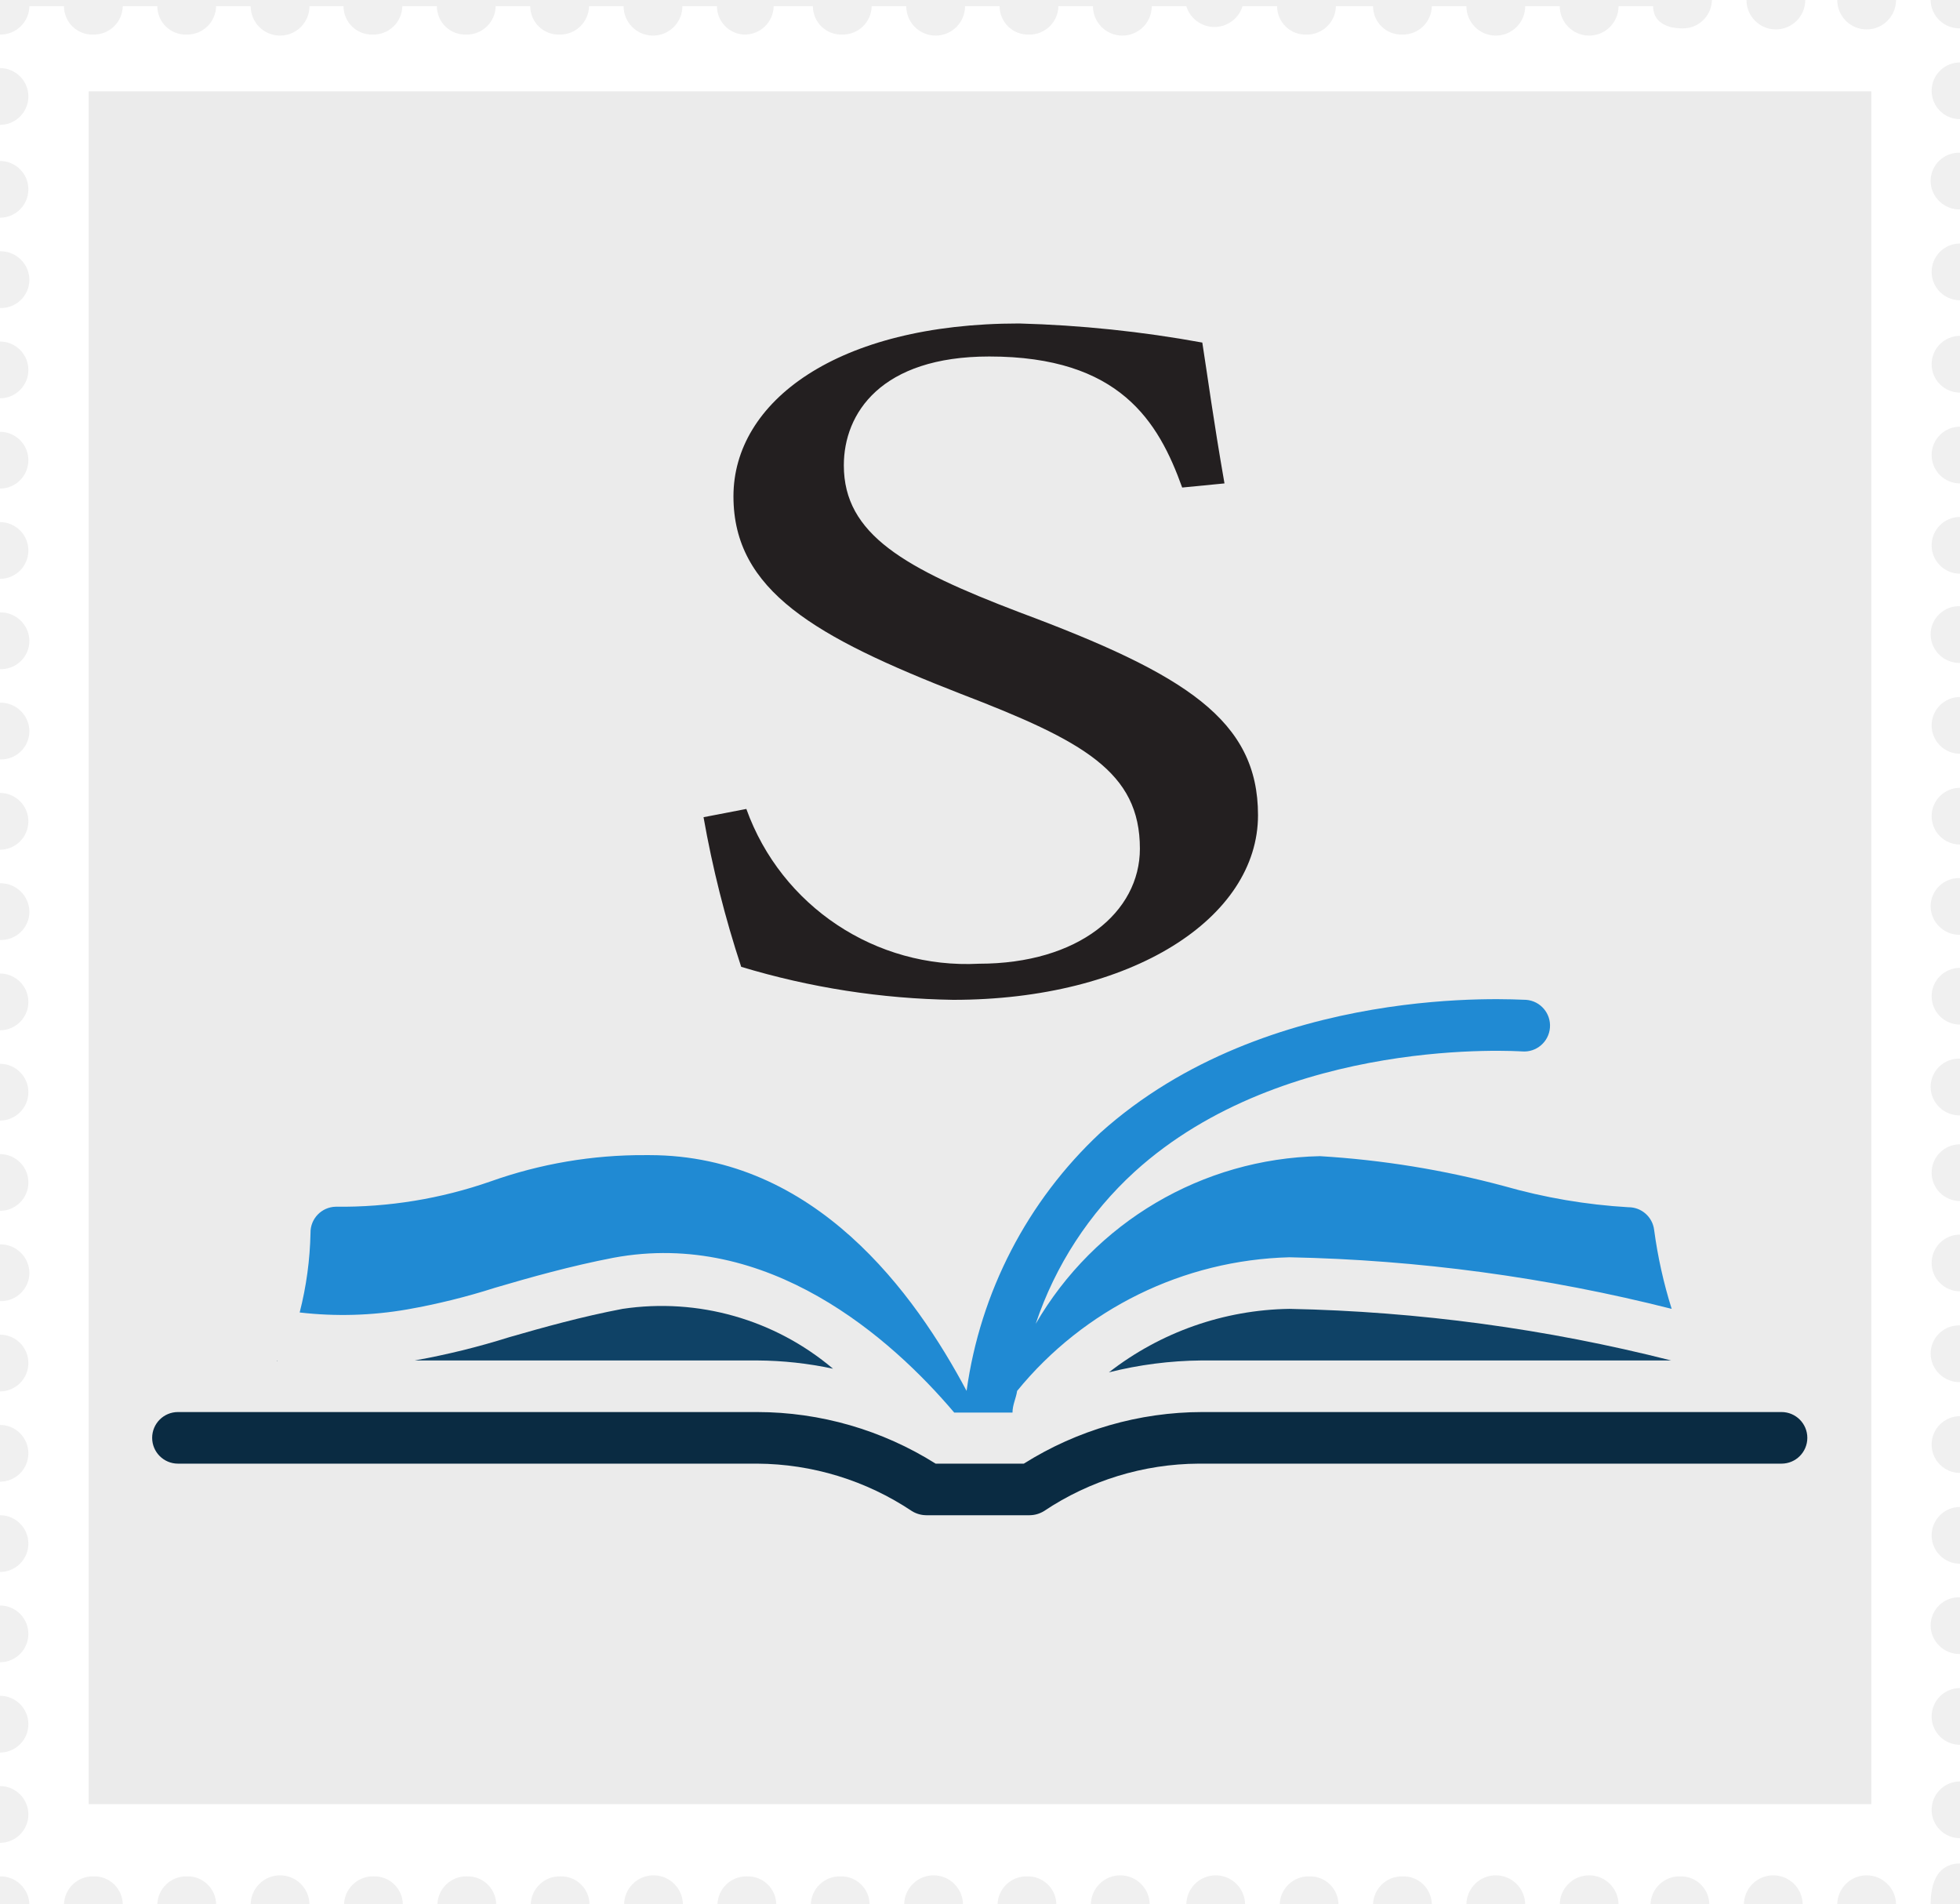
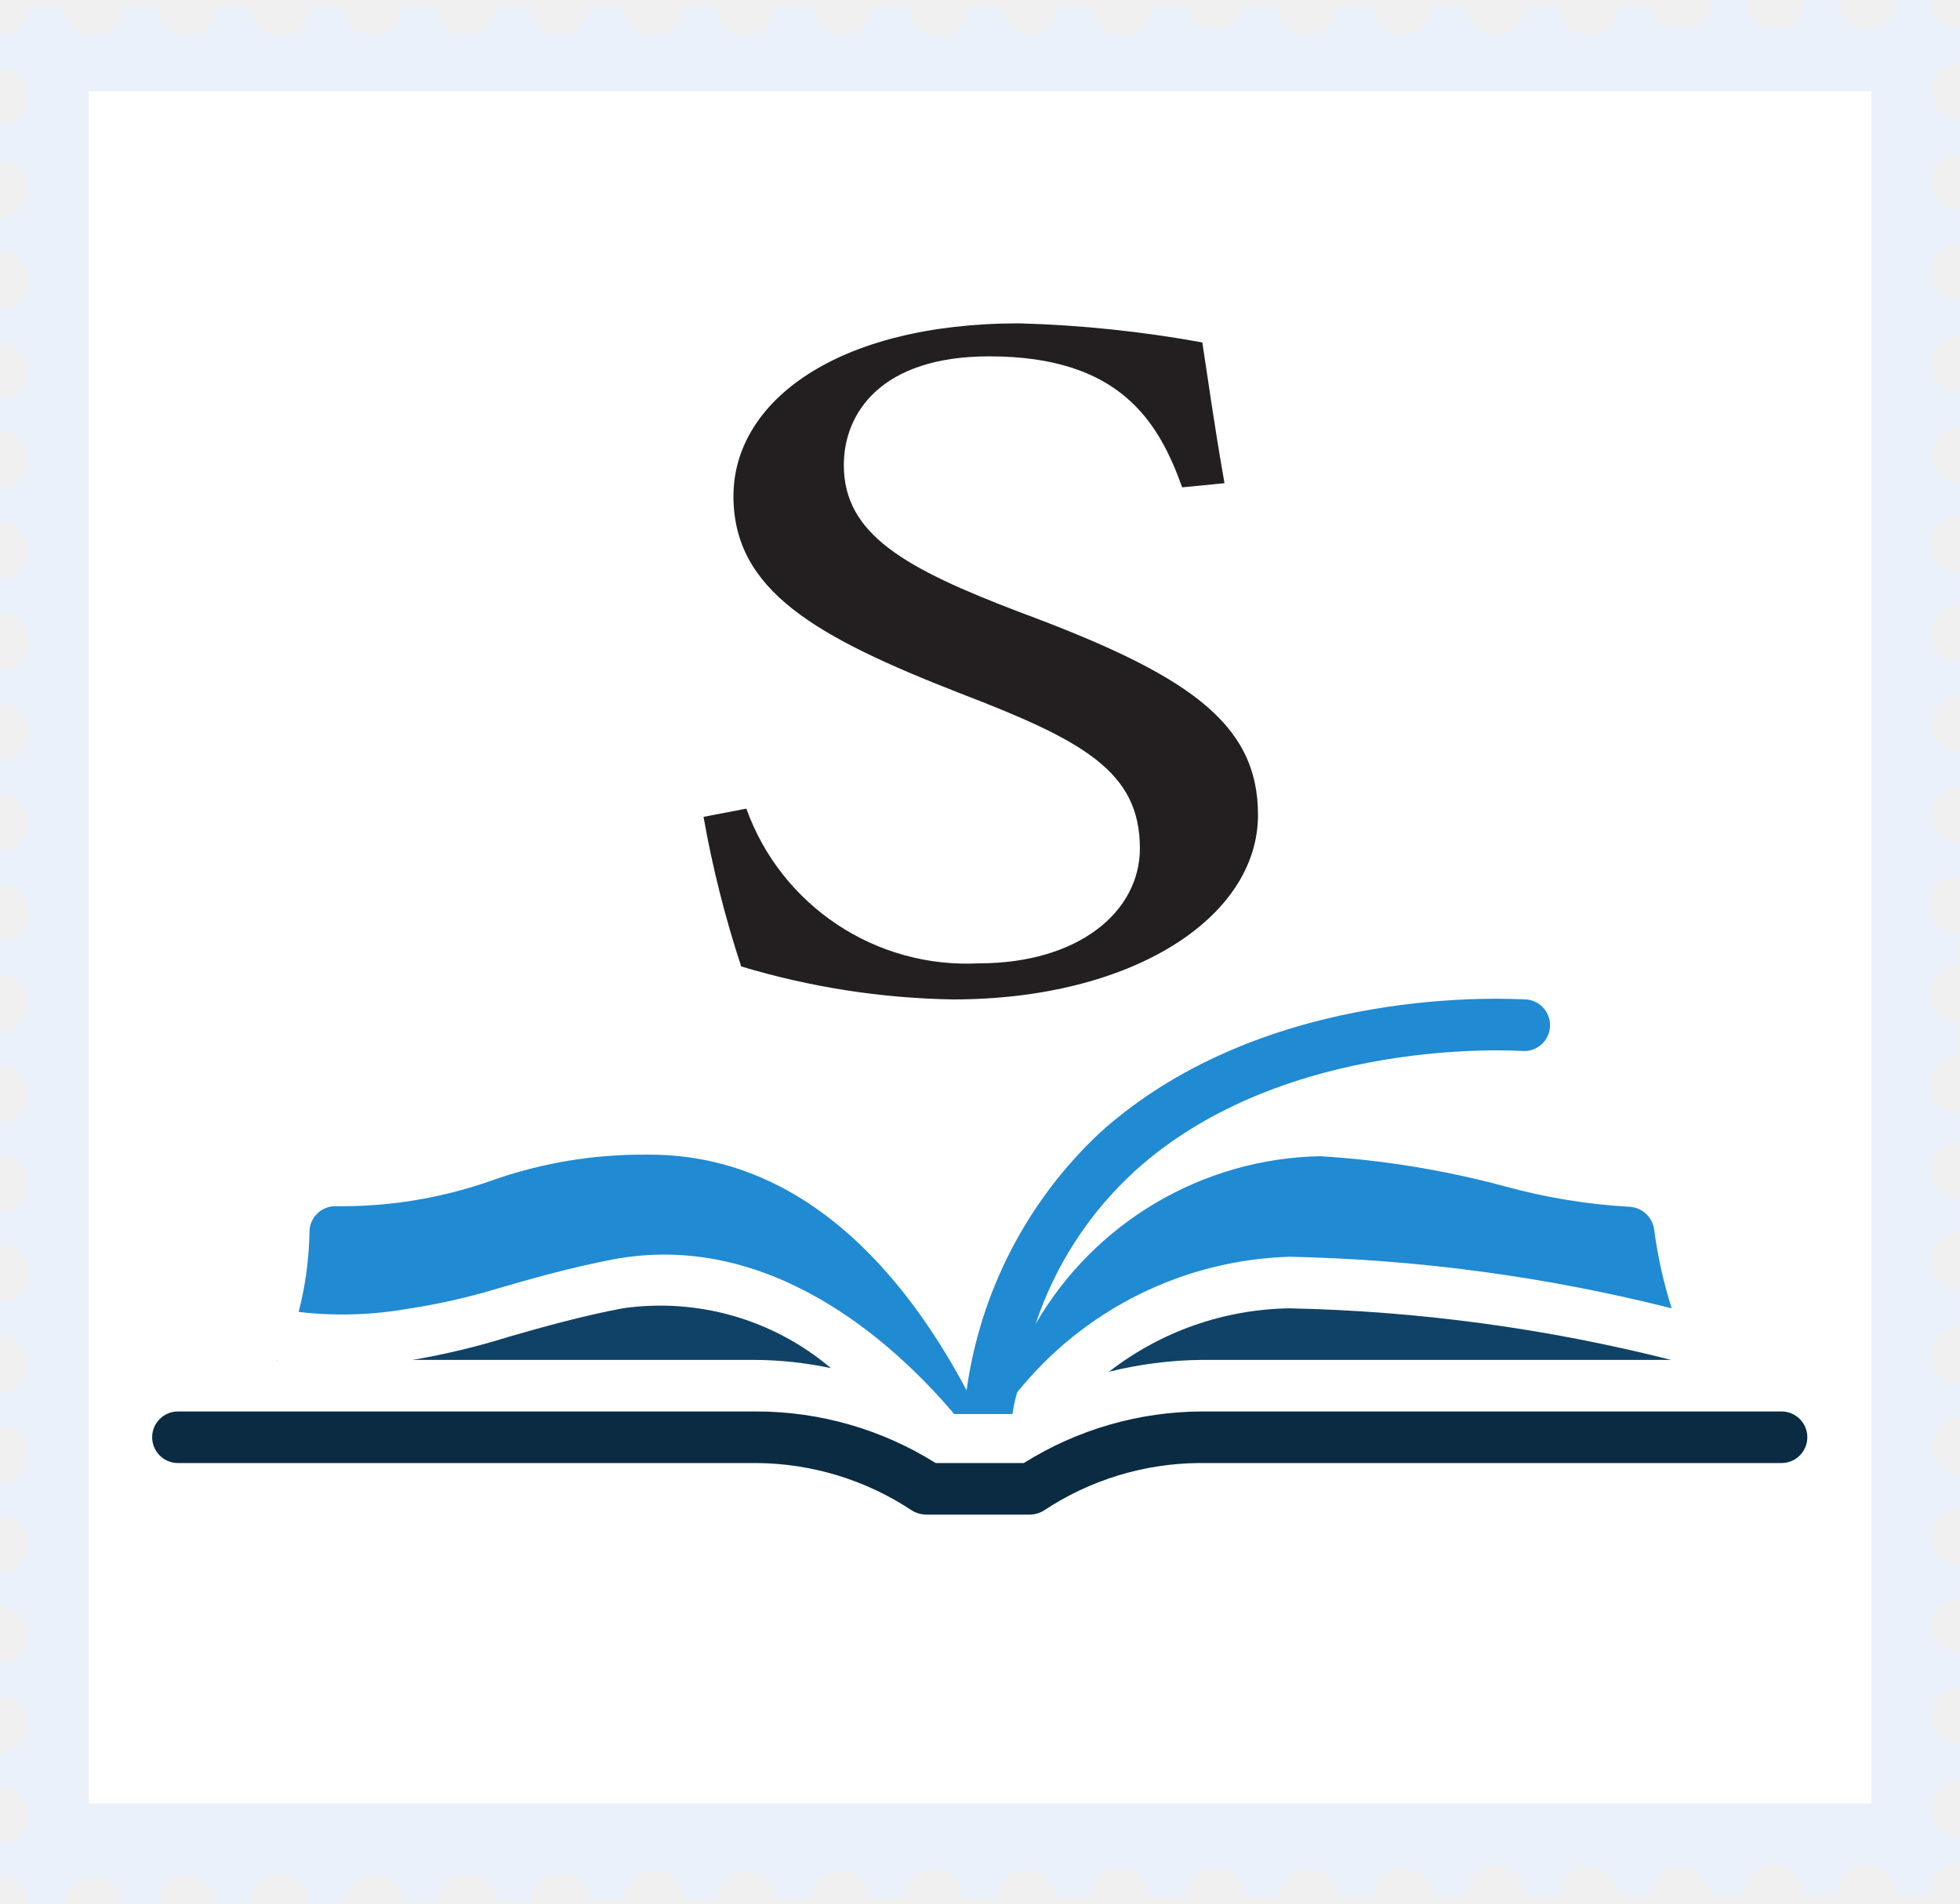
- <svg xmlns="http://www.w3.org/2000/svg" id="Layer_1" data-name="Layer 1" viewBox="0 0 38 36.9">
+ <svg xmlns="http://www.w3.org/2000/svg" id="Layer_1" data-name="Layer 1" viewBox="0 0 38 36.92">
  <defs>
-     <style>.cls-1{fill:#fff;}.cls-2{fill:#ebebeb;}.cls-3{fill:#0a2b42;}.cls-4{fill:#208ad3;}.cls-5{fill:#0f4266;}.cls-6{fill:#231f20;}</style>
+     <style>.cls-1{fill:#eaf1fa;}.cls-2{fill:#fff;}.cls-3{fill:#0a2b42;}.cls-4{fill:#208ad3;}.cls-5{fill:#0f4266;}.cls-6{fill:#231f20;}</style>
  </defs>
-   <path class="cls-1" d="M49,47v-.49a.55.55,0,1,1,0-1.1V44.7a.55.55,0,1,1,0-1.1v-.66a.56.56,0,0,1-.57-.55.55.55,0,0,1,.57-.55v-.65a.55.55,0,1,1,0-1.1v-.66a.55.55,0,1,1,0-1.1v-.66a.56.56,0,0,1-.57-.55.55.55,0,0,1,.57-.55v-.66a.55.55,0,1,1,0-1.1v-.65a.55.55,0,1,1,0-1.1V32.5a.56.56,0,0,1-.57-.55A.55.55,0,0,1,49,31.4v-.66a.55.55,0,1,1,0-1.1V29a.56.56,0,0,1-.57-.55A.55.55,0,0,1,49,27.9v-.65a.55.55,0,1,1,0-1.1v-.66a.55.55,0,1,1,0-1.1v-.66a.56.56,0,0,1-.57-.55.55.55,0,0,1,.57-.55V22a.55.55,0,1,1,0-1.1v-.65a.55.55,0,1,1,0-1.1v-.66a.55.55,0,1,1,0-1.1V16.7a.55.55,0,1,1,0-1.1v-.66a.56.56,0,0,1-.57-.55.55.55,0,0,1,.57-.55v-.65a.55.55,0,1,1,0-1.1v-.66a.56.56,0,0,1-.57-.55h-.67a.57.57,0,0,1-1.14,0H46a.57.57,0,0,1-1.14,0h-.67a.56.56,0,0,1-.57.55c-.32,0-.57-.13-.57-.43h-.67a.57.57,0,0,1-1.14,0h-.67a.57.57,0,0,1-1.14,0h-.67a.56.56,0,0,1-.57.55.55.55,0,0,1-.57-.55H36.9a.56.56,0,0,1-.57.55.55.55,0,0,1-.57-.55h-.67A.57.57,0,0,1,34,11h-.67a.57.57,0,0,1-1.14,0h-.67a.56.56,0,0,1-.57.55.55.55,0,0,1-.57-.55h-.67a.57.57,0,0,1-1.14,0h-.67a.56.56,0,0,1-.57.55.55.55,0,0,1-.57-.55H26a.56.56,0,0,1-.57.55A.55.55,0,0,1,24.9,11h-.67a.57.57,0,0,1-1.14,0h-.67a.56.56,0,0,1-.57.55.55.55,0,0,1-.57-.55h-.67a.56.56,0,0,1-.57.55.55.55,0,0,1-.57-.55H18.8a.56.56,0,0,1-.57.55.55.55,0,0,1-.57-.55H17a.57.57,0,0,1-1.14,0h-.67a.56.56,0,0,1-.57.55.55.55,0,0,1-.57-.55h-.67a.56.56,0,0,1-.57.55.55.55,0,0,1-.57-.55h-.67a.56.56,0,0,1-.57.55h0v.65h0a.55.55,0,1,1,0,1.1h0V14h0a.55.55,0,1,1,0,1.1h0v.65h0a.56.56,0,0,1,.57.55.55.55,0,0,1-.57.55h0v.65h0a.55.55,0,1,1,0,1.1h0v.65h0a.55.55,0,1,1,0,1.1h0V21h0a.55.55,0,1,1,0,1.1h0v.65h0a.56.56,0,0,1,.57.55.55.55,0,0,1-.57.55h0v.65h0a.56.56,0,0,1,.57.55.55.55,0,0,1-.57.55h0v.65h0a.55.55,0,1,1,0,1.1h0V28h0a.56.56,0,0,1,.57.55.55.55,0,0,1-.57.55h0v.65h0a.55.55,0,1,1,0,1.1h0v.65h0a.55.55,0,1,1,0,1.1h0v.65h0a.55.55,0,1,1,0,1.1h0V35h0a.56.56,0,0,1,.57.55.55.55,0,0,1-.57.55h0v.65h0a.55.55,0,1,1,0,1.1h0v.65h0a.55.55,0,1,1,0,1.1h0v.65h0a.55.55,0,1,1,0,1.1h0V42h0a.55.55,0,1,1,0,1.1h0v.65h0a.55.55,0,1,1,0,1.1h0v.65h0a.55.55,0,1,1,0,1.1h0v.65a.56.56,0,0,1,.57.55v0h.67a.56.56,0,0,1,.57-.55.55.55,0,0,1,.57.55h.67a.56.56,0,0,1,.57-.55.55.55,0,0,1,.57.55h.67a.57.57,0,0,1,1.14,0h.67a.56.56,0,0,1,.57-.55.55.55,0,0,1,.57.55h.67a.56.56,0,0,1,.57-.55.55.55,0,0,1,.57.55h.67a.56.56,0,0,1,.57-.55.55.55,0,0,1,.57.55h.67a.57.57,0,0,1,1.14,0h.67a.56.56,0,0,1,.57-.55.55.55,0,0,1,.57.55h.67a.56.56,0,0,1,.57-.55.55.55,0,0,1,.57.55h.67a.57.57,0,0,1,1.14,0h.67a.56.56,0,0,1,.57-.55.55.55,0,0,1,.57.55h.67a.57.57,0,0,1,1.14,0H34a.57.57,0,0,1,1.14,0h.67a.56.56,0,0,1,.57-.55.55.55,0,0,1,.57.55h.67a.56.56,0,0,1,.57-.55.55.55,0,0,1,.57.55h.67a.57.57,0,0,1,1.14,0h.67a.57.57,0,0,1,1.14,0H43a.56.56,0,0,1,.57-.55.55.55,0,0,1,.57.55h.67a.57.57,0,0,1,1.14,0h.67a.57.57,0,0,1,1.14,0h.67C48.43,47.2,48.69,47,49,47Z" transform="translate(-11 -10.88)" />
+   <path class="cls-1" d="M38,36.12v-.49a.55.55,0,0,1-.55-.55.55.55,0,0,1,.55-.55h0v-.71a.55.55,0,0,1-.55-.55.55.55,0,0,1,.55-.55h0v-.66a.56.56,0,0,1-.57-.55h0A.55.55,0,0,1,38,31h0v-.65a.55.55,0,0,1-.55-.55.55.55,0,0,1,.55-.55h0v-.66a.55.55,0,0,1-.55-.55.55.55,0,0,1,.55-.55h0v-.66a.56.56,0,0,1-.57-.55h0a.55.55,0,0,1,.55-.55h0V25a.55.55,0,0,1-.55-.55.55.55,0,0,1,.55-.55h0v-.65a.55.55,0,0,1-.55-.55.55.55,0,0,1,.55-.55h0v-.56a.56.56,0,0,1-.57-.55h0a.55.55,0,0,1,.55-.55h0v-.66a.55.55,0,0,1,0-1.1v-.64a.56.56,0,0,1-.57-.55h0A.55.55,0,0,1,38,17h0v-.65a.55.55,0,0,1,0-1.1v-.66a.55.55,0,1,1,0-1.1v-.66a.56.56,0,0,1-.57-.55h0a.55.55,0,0,1,.55-.55h0v-.63A.55.55,0,1,1,38,10V9.37a.55.55,0,1,1,0-1.1V7.61a.55.55,0,1,1,0-1.1V5.82a.55.55,0,1,1,0-1.1V4.06a.56.56,0,0,1-.57-.55h0A.55.55,0,0,1,38,3h0V2.31a.55.55,0,0,1,0-1.1V.55A.56.56,0,0,1,37.43,0h-.67a.58.58,0,0,1-.57.57A.58.58,0,0,1,35.62,0H35a.58.58,0,0,1-.57.57A.58.58,0,0,1,33.86,0h-.67a.56.56,0,0,1-.57.55h0c-.32,0-.57-.13-.57-.43h-.67a.57.57,0,1,1-1.14,0h-.67a.57.57,0,1,1-1.14,0h-.67a.56.56,0,0,1-.57.55h0a.56.56,0,0,1-.57-.53v0H25.9a.56.56,0,0,1-.57.55h0a.56.56,0,0,1-.57-.53v0h-.67a.57.57,0,0,1-.71.38A.6.6,0,0,1,23,.12h-.67a.57.57,0,0,1-1.14,0h-.67A.56.56,0,0,1,20,.67h0a.56.56,0,0,1-.57-.53v0h-.67a.57.57,0,1,1-1.14,0H16.9a.56.56,0,0,1-.57.55h0a.56.56,0,0,1-.57-.53v0H15a.56.56,0,0,1-.57.55h0A.54.54,0,0,1,13.9.12h-.67a.57.57,0,0,1-1.14,0h-.67a.56.56,0,0,1-.57.55h0a.56.56,0,0,1-.57-.53v0H9.61A.56.56,0,0,1,9,.67H9A.56.56,0,0,1,8.47.14v0H7.8a.56.56,0,0,1-.57.55h0A.56.56,0,0,1,6.66.14v0H6a.57.57,0,1,1-1.14,0H4.19a.56.56,0,0,1-.57.55h0A.56.56,0,0,1,3.05.14v0H2.38a.56.56,0,0,1-.57.55h0A.56.56,0,0,1,1.24.14v0H.57A.56.56,0,0,1,0,.67H0v.65H0a.55.55,0,0,1,.55.55A.55.55,0,0,1,0,2.42H0v.7H0a.55.55,0,0,1,.55.55A.55.55,0,0,1,0,4.22H0v.65H0a.56.56,0,0,1,.57.55h0A.55.55,0,0,1,0,6H0v.65H0a.55.55,0,0,1,.55.55A.55.55,0,0,1,0,7.72H0v.65H0a.55.55,0,0,1,.55.55A.55.55,0,0,1,0,9.47H0v.65H0a.55.55,0,0,1,.55.55.55.55,0,0,1-.55.55H0v.65H0a.56.56,0,0,1,.57.55h0A.55.55,0,0,1,0,13H0v.65H0a.56.56,0,0,1,.57.55h0a.55.55,0,0,1-.55.55H0v.65H0a.55.55,0,0,1,.55.55.55.55,0,0,1-.55.55H0v.65H0a.56.56,0,0,1,.57.55h0a.55.55,0,0,1-.55.55H0v.65H0a.55.55,0,0,1,.55.55A.55.55,0,0,1,0,20H0v.65H0a.55.55,0,0,1,.55.55.55.55,0,0,1-.55.55H0v.65H0a.55.55,0,0,1,.55.55.55.55,0,0,1-.55.55H0v.65H0a.56.56,0,0,1,.57.55h0a.55.55,0,0,1-.55.55H0v.65H0a.55.55,0,0,1,.55.55A.55.55,0,0,1,0,27H0v.65H0a.55.55,0,0,1,.55.55.55.55,0,0,1-.55.55H0v.65H0a.55.55,0,0,1,.55.55.55.55,0,0,1-.55.55H0v.65H0a.55.55,0,0,1,.55.55.55.55,0,0,1-.55.55H0v.65H0a.55.55,0,0,1,.55.55A.55.55,0,0,1,0,34H0v.65H0a.55.55,0,0,1,.55.55.55.55,0,0,1-.55.55H0v.65a.56.56,0,0,1,.57.55h.67a.56.56,0,0,1,.57-.55h0a.56.56,0,0,1,.57.53v0h.67a.56.56,0,0,1,.57-.55h0a.56.56,0,0,1,.57.53v0h.67a.57.57,0,0,1,1.14,0h.67a.56.56,0,0,1,.57-.55h0a.56.56,0,0,1,.57.53v0h.67a.56.56,0,0,1,.57-.55h0a.56.56,0,0,1,.57.53v0h.67a.56.56,0,0,1,.57-.55h0a.56.56,0,0,1,.57.53v0h.67a.57.57,0,0,1,1.14,0h.67a.56.56,0,0,1,.57-.55h0a.56.56,0,0,1,.57.53v0h.67a.56.56,0,0,1,.57-.55h0a.56.56,0,0,1,.57.53v0h.67a.57.57,0,0,1,1.14,0h.67a.56.56,0,0,1,.57-.55h0a.56.56,0,0,1,.57.53v0h.67a.57.57,0,0,1,1.14,0H23a.57.57,0,0,1,1.14,0h.67a.56.56,0,0,1,.57-.55h0a.56.56,0,0,1,.57.53v0h.67a.56.56,0,0,1,.57-.55h0a.56.56,0,0,1,.57.53v0h.67a.57.57,0,0,1,1.14,0h.67a.57.57,0,0,1,1.14,0H32a.56.56,0,0,1,.57-.55h0a.56.56,0,0,1,.57.53v0h.67a.57.57,0,0,1,1.14,0h.67a.57.57,0,0,1,1.14,0h.67C37.43,36.32,37.69,36.12,38,36.12Z" transform="translate(0)" />
  <rect class="cls-2" x="1.72" y="1.77" width="34.56" height="33.2" />
-   <path class="cls-3" d="M45.54,38.25H34.31a6.51,6.51,0,0,0-3.46,1H29.14a6.51,6.51,0,0,0-3.46-1H14.45a.5.5,0,0,0,0,1H25.68a5.45,5.45,0,0,1,3,.92.54.54,0,0,0,.28.08h2a.54.54,0,0,0,.28-.08,5.45,5.45,0,0,1,3-.92H45.54a.5.5,0,0,0,.5-.5A.5.5,0,0,0,45.54,38.25Z" transform="translate(-11 -10.88)" />
+   <path class="cls-3" d="M34.54,27.37H23.31a6.54,6.54,0,0,0-3.46,1H18.14a6.54,6.54,0,0,0-3.46-1H3.45a.5.5,0,1,0,0,1H14.68a5.52,5.52,0,0,1,3,.92.54.54,0,0,0,.28.08h2a.54.54,0,0,0,.28-.08,5.52,5.52,0,0,1,3-.92h11.3a.5.5,0,0,0,0-1Z" transform="translate(0)" />
  <polygon class="cls-3" points="5.37 26.37 5.37 26.38 5.38 26.38 5.37 26.37" />
-   <path class="cls-4" d="M18.9,36.26a13,13,0,0,0,1.7-.42c.68-.2,1.46-.42,2.29-.58,3-.56,5.39,1.56,6.61,3h1.07l.06,0c0-.15.07-.28.09-.42A7.05,7.05,0,0,1,36,35.25a32.9,32.9,0,0,1,7.41,1,9.15,9.15,0,0,1-.34-1.53.5.5,0,0,0-.5-.44,11.13,11.13,0,0,1-2.41-.41,17.88,17.88,0,0,0-3.57-.58,6.53,6.53,0,0,0-5.51,3.25A7,7,0,0,1,33,33.59c2.92-2.65,7.47-2.33,7.51-2.33a.5.5,0,1,0,.08-1c-.2,0-5-.35-8.26,2.58a8.42,8.42,0,0,0-2.59,5c-1-1.88-2.93-4.57-6.15-4.57h-.08a8.81,8.81,0,0,0-3,.51,8.79,8.79,0,0,1-3,.49.5.5,0,0,0-.49.51,6.75,6.75,0,0,1-.21,1.54A7.28,7.28,0,0,0,18.9,36.26Z" transform="translate(-11 -10.88)" />
-   <path class="cls-5" d="M23.07,36.25c-.79.15-1.54.36-2.2.55a14.67,14.67,0,0,1-1.83.45h6.64a7.19,7.19,0,0,1,1.47.16A5.14,5.14,0,0,0,23.07,36.25Z" transform="translate(-11 -10.88)" />
-   <path class="cls-5" d="M36,36.25a5.84,5.84,0,0,0-3.5,1.23,7.64,7.64,0,0,1,1.79-.23H43.4A32.81,32.81,0,0,0,36,36.25Z" transform="translate(-11 -10.88)" />
-   <path class="cls-6" d="M33.92,20.33c-.46-1.28-1.21-2.54-3.74-2.54-2.1,0-2.82,1.1-2.82,2.11,0,1.34,1.18,2,3.41,2.85,3.22,1.2,4.62,2.09,4.62,3.93,0,2-2.45,3.58-5.91,3.58a15,15,0,0,1-4.11-.64,20.8,20.8,0,0,1-.73-2.9l.83-.16a4.54,4.54,0,0,0,4.51,3c1.93,0,3.12-1,3.12-2.23,0-1.49-1.1-2.09-3.47-3-2.82-1.1-4.41-2-4.41-3.83s2-3.35,5.54-3.35a23.27,23.27,0,0,1,3.55.37c.11.7.21,1.47.43,2.73Z" transform="translate(-11 -10.88)" />
+   <path class="cls-4" d="M7.9,25.38A12.41,12.41,0,0,0,9.6,25c.68-.2,1.46-.42,2.29-.58,3-.56,5.39,1.56,6.61,3h1.13a2.84,2.84,0,0,1,.09-.42A7.05,7.05,0,0,1,25,24.37a33.05,33.05,0,0,1,7.41,1,8.9,8.9,0,0,1-.34-1.53.51.51,0,0,0-.5-.44A11.57,11.57,0,0,1,29.16,23a18,18,0,0,0-3.57-.58,6.53,6.53,0,0,0-5.51,3.25A7,7,0,0,1,22,22.71c2.92-2.65,7.47-2.33,7.51-2.33a.5.5,0,1,0,.08-1c-.2,0-5-.35-8.26,2.58a8.42,8.42,0,0,0-2.59,5c-1-1.88-2.93-4.57-6.15-4.57h-.08a8.76,8.76,0,0,0-3,.51,8.74,8.74,0,0,1-3,.49A.5.5,0,0,0,6,23.9H6a6.64,6.64,0,0,1-.21,1.54A7.32,7.32,0,0,0,7.9,25.38Z" transform="translate(0)" />
+   <path class="cls-5" d="M12.07,25.37c-.79.15-1.54.36-2.2.55A14.37,14.37,0,0,1,8,26.37h6.64a7.27,7.27,0,0,1,1.47.16A5.12,5.12,0,0,0,12.07,25.37Z" transform="translate(0)" />
+   <path class="cls-5" d="M25,25.37a5.84,5.84,0,0,0-3.5,1.23,7.77,7.77,0,0,1,1.79-.23H32.4A33,33,0,0,0,25,25.37Z" transform="translate(0)" />
+   <path class="cls-6" d="M22.92,9.45c-.46-1.28-1.21-2.54-3.74-2.54-2.1,0-2.82,1.1-2.82,2.11,0,1.34,1.18,2,3.41,2.85C23,13.07,24.39,14,24.39,15.8c0,2-2.45,3.58-5.91,3.58a15.06,15.06,0,0,1-4.11-.64,20.86,20.86,0,0,1-.73-2.9l.83-.16a4.54,4.54,0,0,0,4.51,3c1.93,0,3.12-1,3.12-2.23,0-1.49-1.1-2.09-3.47-3-2.82-1.1-4.41-2-4.41-3.83s2-3.35,5.54-3.35a23.48,23.48,0,0,1,3.55.37c.11.7.21,1.47.43,2.73Z" transform="translate(0)" />
</svg>
